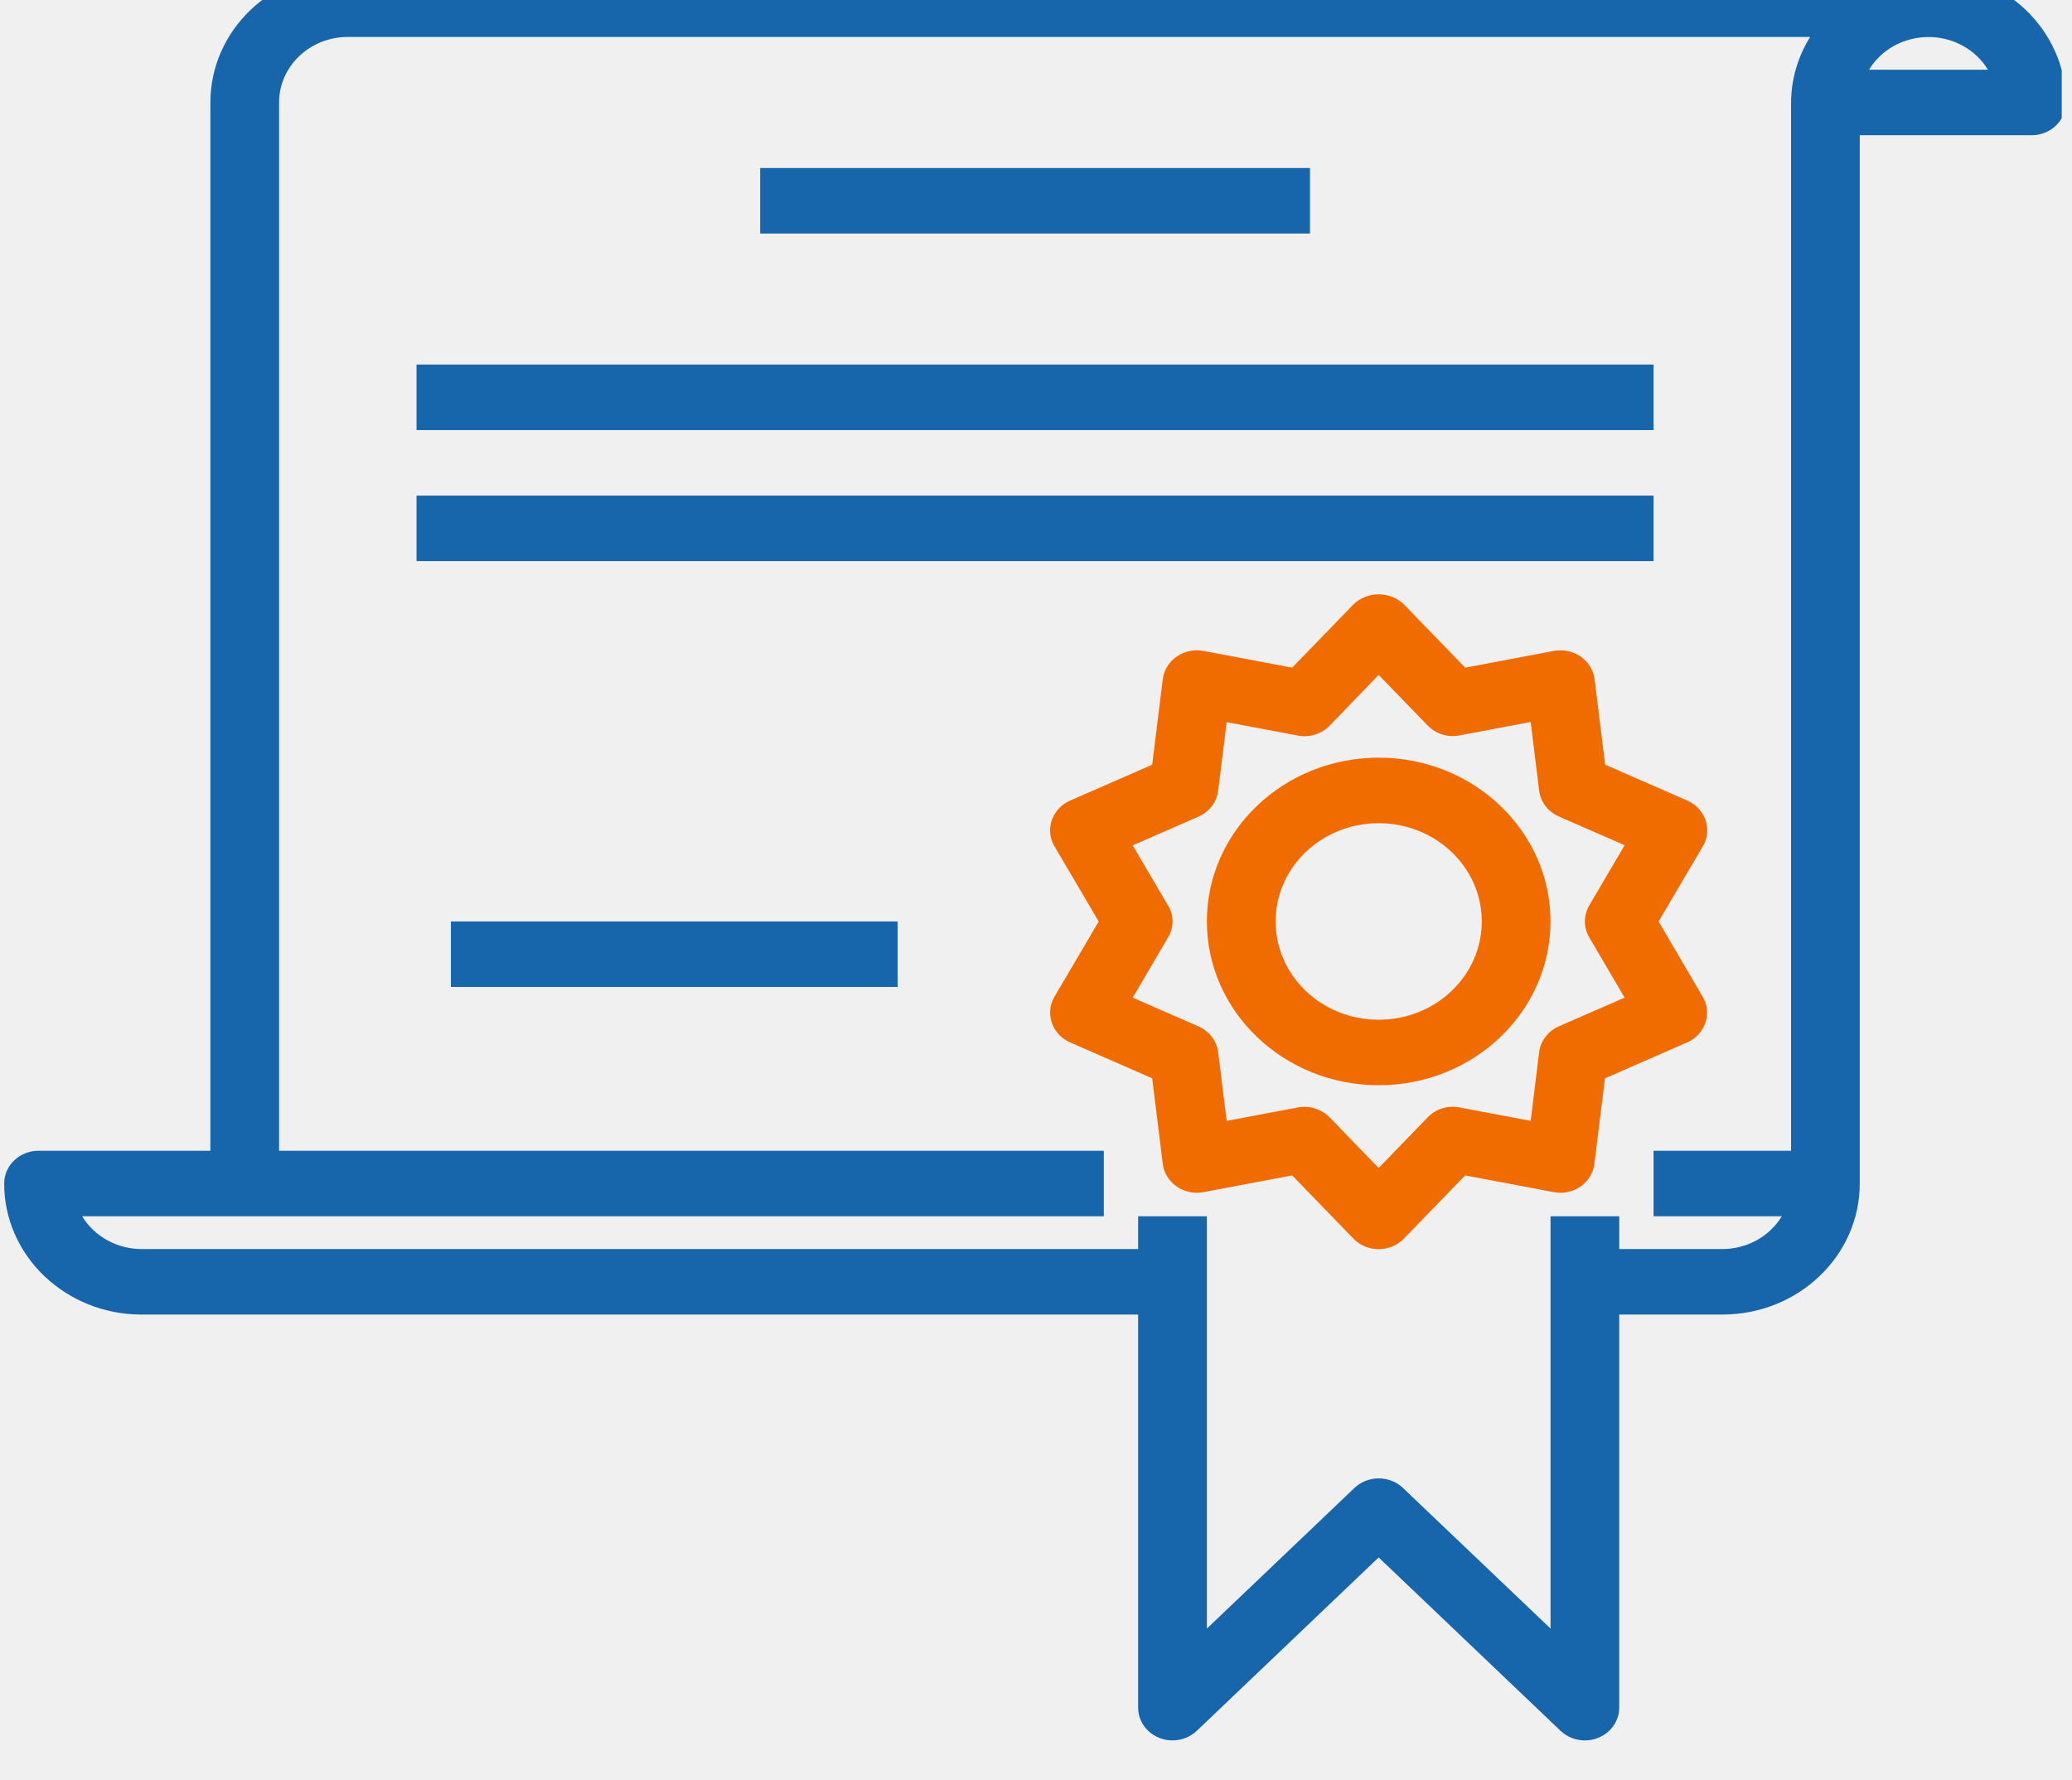
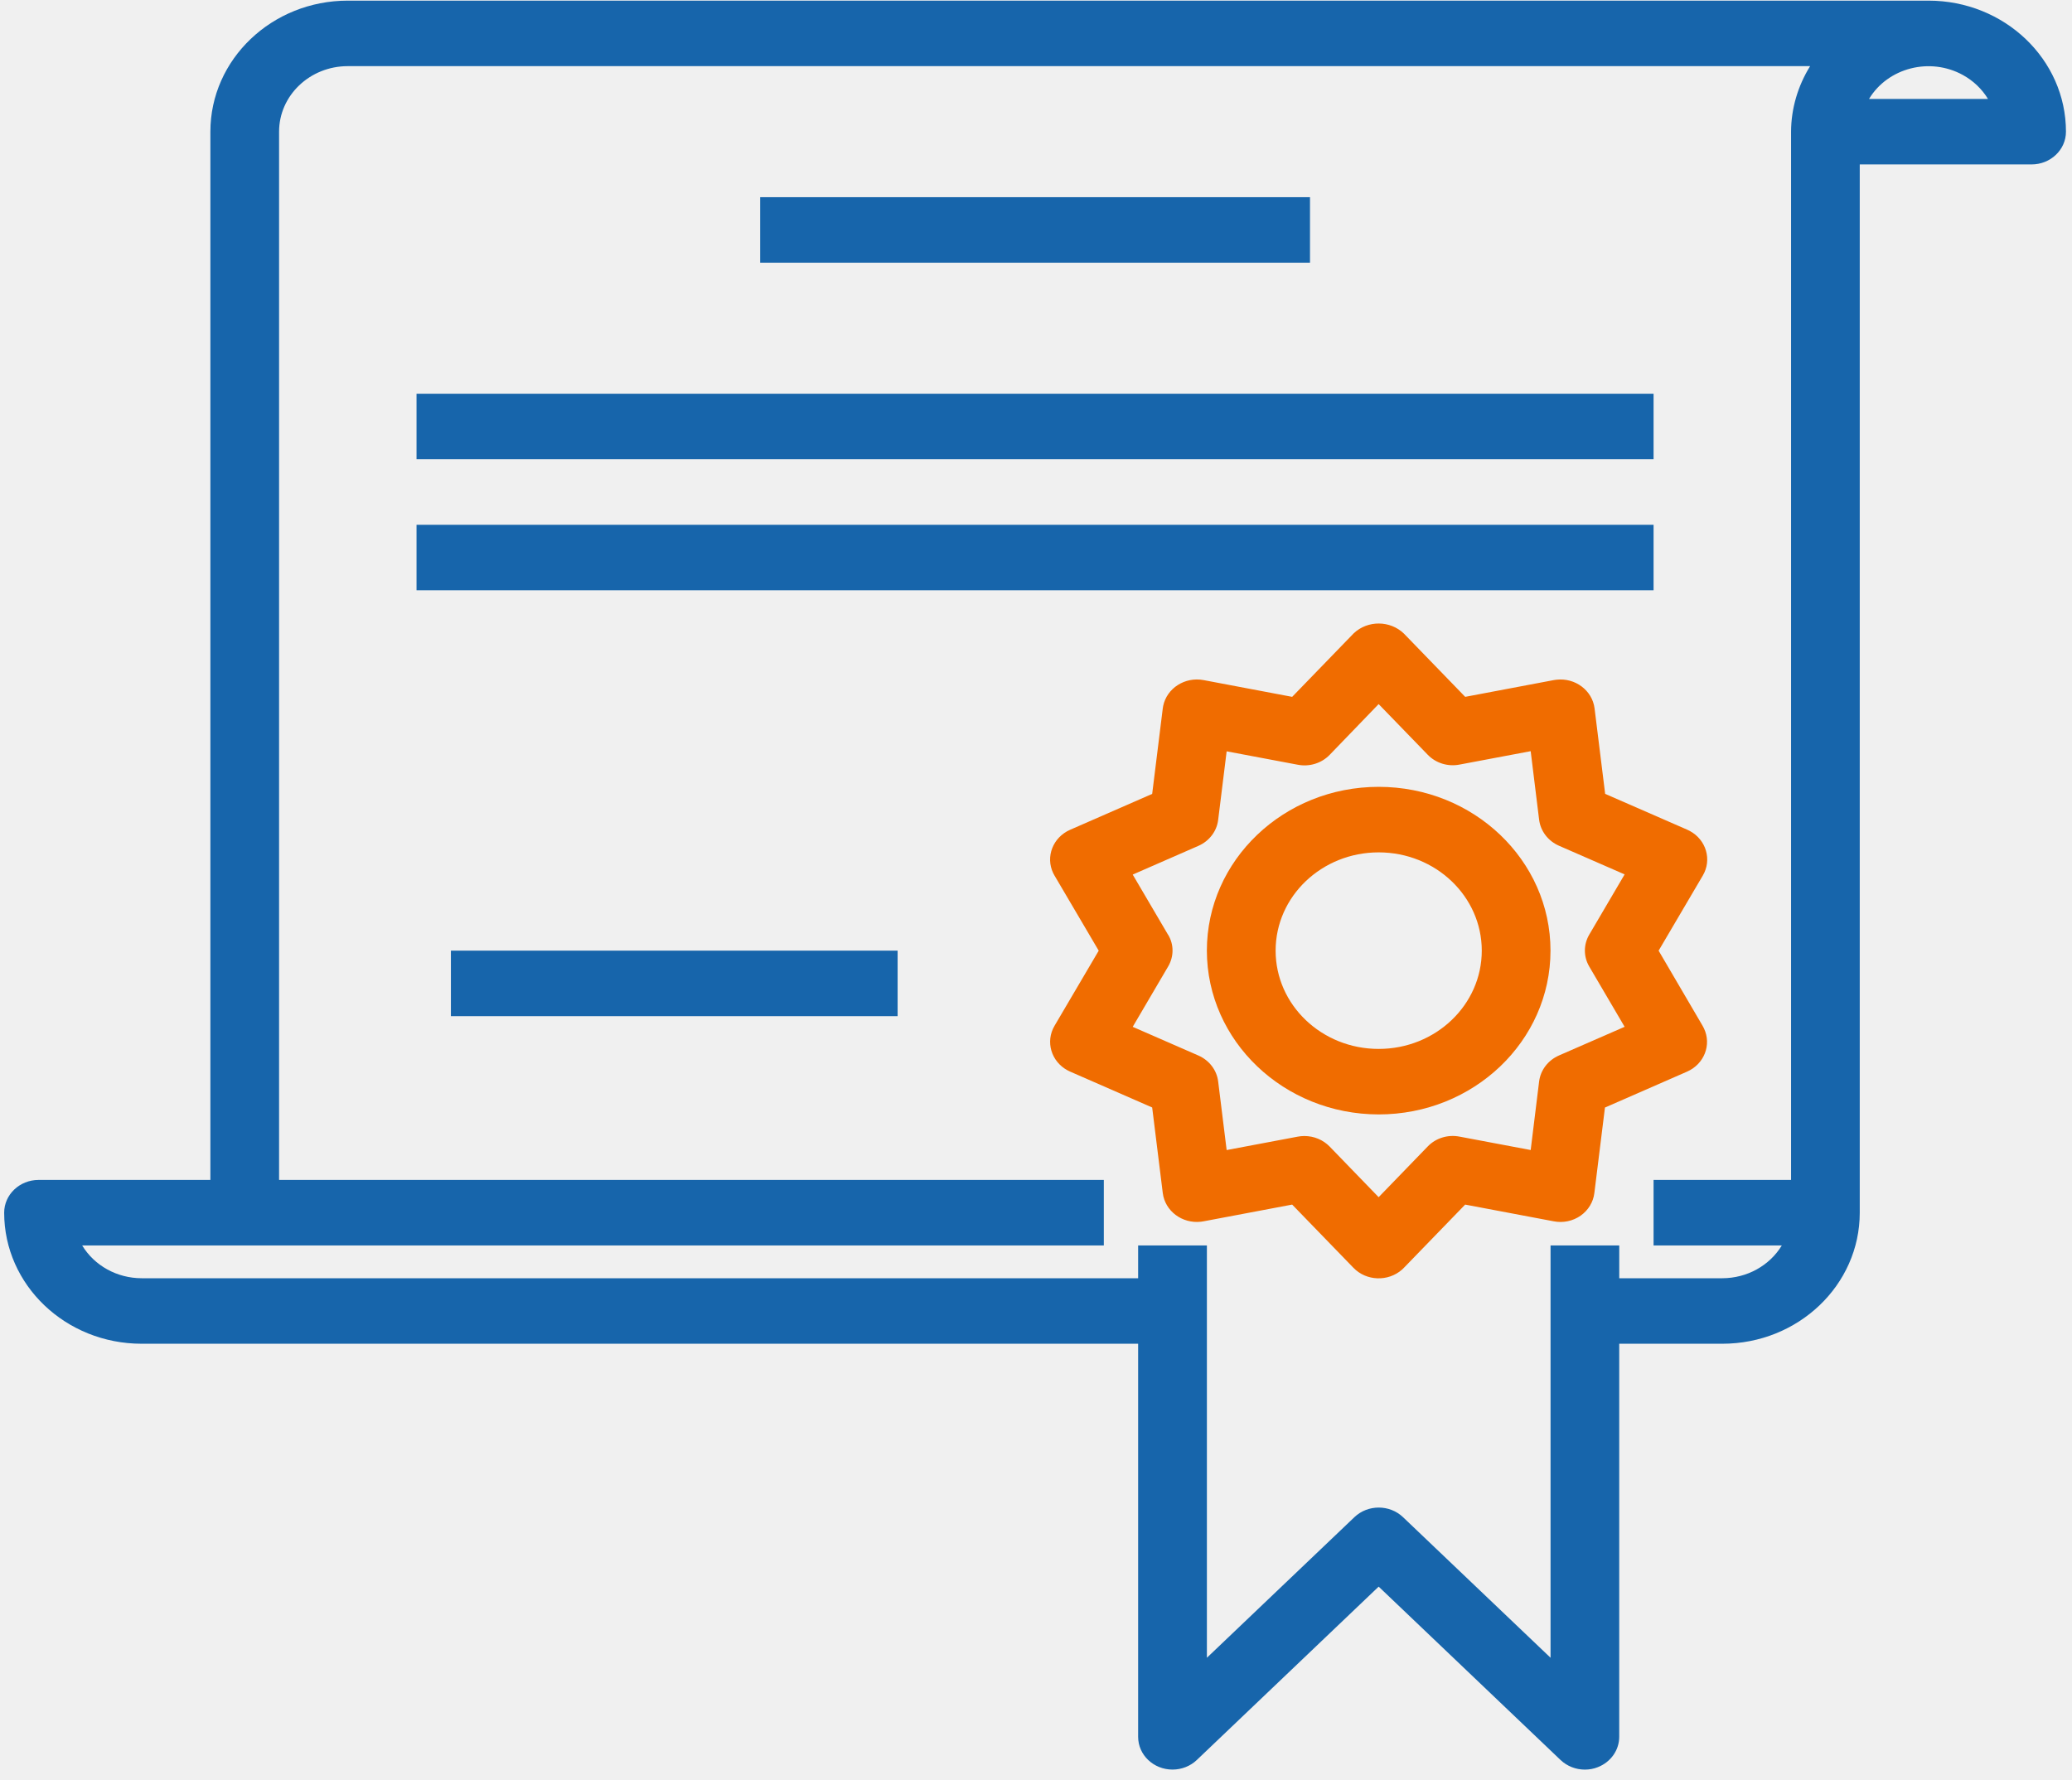
<svg xmlns="http://www.w3.org/2000/svg" width="71" height="61" viewBox="0 0 71 61" fill="none">
-   <g clip-path="url(#clip0)">
-     <path d="M64.045 2.39C64.695 1.317 66.137 0.951 67.262 1.571C67.619 1.768 67.914 2.05 68.121 2.39H64.045ZM61.373 3.513V39.438H56.662V41.684H61.056C60.635 42.378 59.859 42.806 59.018 42.807H55.486V41.684H53.132V55.814L48.076 50.995C47.616 50.557 46.872 50.557 46.411 50.995L41.356 55.814V41.684H39V42.807H4.854C4.012 42.806 3.237 42.378 2.816 41.684H8.387H37.824V39.438H9.563V3.513C9.563 2.273 10.617 1.267 11.917 1.267H62.026C61.604 1.948 61.377 2.722 61.373 3.513ZM66.082 -0.978H11.918C9.317 -0.978 7.209 1.034 7.209 3.513V39.438H1.321C0.672 39.438 0.143 39.941 0.143 40.561C0.143 43.041 2.251 45.052 4.853 45.052H39V58.524C39 59.144 39.527 59.646 40.178 59.646C40.491 59.646 40.789 59.528 41.01 59.318L47.242 53.376L53.475 59.318C53.696 59.528 53.996 59.647 54.307 59.647C54.462 59.647 54.615 59.619 54.757 59.561C55.197 59.387 55.485 58.978 55.485 58.524V45.052H59.017C61.619 45.052 63.727 43.041 63.727 40.561V4.635H69.614C70.265 4.635 70.793 4.133 70.793 3.513C70.793 1.034 68.684 -0.978 66.082 -0.978Z" fill="#1765AB" />
-     <path d="M54.459 32.127L55.67 34.19L53.419 35.173C53.046 35.337 52.789 35.674 52.74 36.062L52.451 38.413L50.016 37.954C49.615 37.875 49.201 38.002 48.923 38.291L47.241 40.029L45.561 38.293C45.337 38.063 45.024 37.933 44.696 37.933C44.618 37.932 44.543 37.941 44.467 37.955L42.033 38.414L41.742 36.063C41.695 35.675 41.437 35.338 41.064 35.174L38.814 34.191L40.025 32.128C40.228 31.786 40.232 31.37 40.025 31.03V31.035L38.814 28.973L41.064 27.989C41.437 27.826 41.695 27.489 41.742 27.099L42.033 24.749L44.467 25.208C44.867 25.287 45.283 25.159 45.561 24.872L47.241 23.13L48.923 24.866C49.2 25.154 49.614 25.282 50.016 25.203L52.451 24.744L52.74 27.093C52.789 27.483 53.046 27.82 53.419 27.984L55.67 28.967L54.459 31.029C54.258 31.371 54.258 31.787 54.459 32.127ZM58.343 34.157L56.835 31.581L58.349 29.006C58.668 28.466 58.467 27.781 57.901 27.477C57.873 27.462 57.843 27.449 57.813 27.434L55.003 26.207L54.64 23.277C54.563 22.662 53.977 22.221 53.332 22.295C53.302 22.298 53.271 22.303 53.242 22.308L50.207 22.882L48.107 20.714C47.636 20.259 46.869 20.253 46.391 20.701C46.387 20.706 46.382 20.71 46.378 20.714L44.278 22.882L41.243 22.308C40.604 22.188 39.985 22.584 39.858 23.193C39.852 23.22 39.848 23.25 39.844 23.278L39.481 26.208L36.671 27.437C36.079 27.696 35.82 28.362 36.09 28.925C36.104 28.953 36.119 28.982 36.135 29.008L37.649 31.581L36.135 34.155C35.817 34.695 36.018 35.38 36.583 35.683C36.611 35.699 36.641 35.713 36.671 35.726L39.481 36.955L39.844 39.887C39.921 40.503 40.506 40.944 41.153 40.87C41.182 40.866 41.213 40.862 41.243 40.856L44.278 40.283L46.378 42.45C46.819 42.906 47.564 42.932 48.042 42.512C48.063 42.492 48.085 42.472 48.106 42.45L50.206 40.283L53.241 40.856C53.563 40.919 53.897 40.848 54.162 40.663C54.425 40.477 54.596 40.197 54.633 39.887L54.996 36.957L57.806 35.728C58.398 35.47 58.658 34.803 58.387 34.241C58.374 34.211 58.359 34.183 58.343 34.157Z" fill="#F06C00" />
-     <path d="M47.242 34.948C45.292 34.948 43.711 33.441 43.711 31.58C43.711 29.72 45.292 28.212 47.242 28.212C49.193 28.212 50.775 29.72 50.775 31.58C50.775 33.441 49.193 34.948 47.242 34.948ZM47.242 25.966C43.992 25.966 41.355 28.48 41.355 31.579C41.359 34.678 43.992 37.189 47.242 37.193C50.494 37.193 53.13 34.679 53.13 31.579C53.13 28.48 50.494 25.966 47.242 25.966Z" fill="#F06C00" />
-     <path d="M44.889 5.758H26.048V8.003H44.889V5.758Z" fill="#1765AB" />
-     <path d="M56.662 12.494H14.273V14.739H56.662V12.494Z" fill="#1765AB" />
-     <path d="M56.662 16.985H14.273V19.23H56.662V16.985Z" fill="#1765AB" />
-     <path d="M30.758 31.58H15.451V33.825H30.758V31.58Z" fill="#1765AB" />
-   </g>
-   <defs>
-     <clipPath id="clip0">
-       <rect width="70.648" height="60.625" fill="white" />
-     </clipPath>
-   </defs>
+   <path d="M64.045 3.39C64.695 2.317 66.137 1.951 67.262 2.571C67.619 2.768 67.914 3.05 68.121 3.39H64.045ZM61.373 4.513V40.438H56.662V42.684H61.056C60.635 43.378 59.859 43.806 59.018 43.807H55.486V42.684H53.132V56.814L48.076 51.995C47.616 51.557 46.872 51.557 46.411 51.995L41.356 56.814V42.684H39V43.807H4.854C4.012 43.806 3.237 43.378 2.816 42.684H8.387H37.824V40.438H9.563V4.513C9.563 3.273 10.617 2.267 11.917 2.267H62.026C61.604 2.948 61.377 3.722 61.373 4.513ZM66.082 0.022H11.918C9.317 0.022 7.209 2.034 7.209 4.513V40.438H1.321C0.672 40.438 0.143 40.941 0.143 41.561C0.143 44.041 2.251 46.052 4.853 46.052H39V59.524C39 60.144 39.527 60.646 40.178 60.646C40.491 60.646 40.789 60.528 41.01 60.318L47.242 54.376L53.475 60.318C53.696 60.528 53.996 60.647 54.307 60.647C54.462 60.647 54.615 60.619 54.757 60.561C55.197 60.387 55.485 59.978 55.485 59.524V46.052H59.017C61.619 46.052 63.727 44.041 63.727 41.561V5.635H69.614C70.265 5.635 70.793 5.133 70.793 4.513C70.793 2.034 68.684 0.022 66.082 0.022Z" fill="#1765AB" />
+   <path d="M54.459 33.127L55.67 35.19L53.419 36.173C53.046 36.337 52.789 36.674 52.74 37.062L52.451 39.413L50.016 38.954C49.615 38.875 49.201 39.002 48.923 39.291L47.241 41.029L45.561 39.293C45.337 39.063 45.024 38.933 44.696 38.933C44.618 38.932 44.543 38.941 44.467 38.955L42.033 39.414L41.742 37.063C41.695 36.675 41.437 36.338 41.064 36.174L38.814 35.191L40.025 33.128C40.228 32.786 40.232 32.37 40.025 32.03V32.035L38.814 29.973L41.064 28.989C41.437 28.826 41.695 28.489 41.742 28.099L42.033 25.749L44.467 26.208C44.867 26.287 45.283 26.159 45.561 25.872L47.241 24.13L48.923 25.866C49.2 26.154 49.614 26.282 50.016 26.203L52.451 25.744L52.74 28.093C52.789 28.483 53.046 28.82 53.419 28.984L55.67 29.967L54.459 32.029C54.258 32.371 54.258 32.787 54.459 33.127ZM58.343 35.157L56.835 32.581L58.349 30.006C58.668 29.466 58.467 28.781 57.901 28.477C57.873 28.462 57.843 28.449 57.813 28.434L55.003 27.207L54.64 24.277C54.563 23.662 53.977 23.221 53.332 23.295C53.302 23.298 53.271 23.303 53.242 23.308L50.207 23.882L48.107 21.714C47.636 21.259 46.869 21.253 46.391 21.701C46.387 21.706 46.382 21.71 46.378 21.714L44.278 23.882L41.243 23.308C40.604 23.188 39.985 23.584 39.858 24.193C39.852 24.22 39.848 24.25 39.844 24.278L39.481 27.208L36.671 28.437C36.079 28.696 35.82 29.362 36.09 29.925C36.104 29.953 36.119 29.982 36.135 30.008L37.649 32.581L36.135 35.155C35.817 35.695 36.018 36.38 36.583 36.683C36.611 36.699 36.641 36.713 36.671 36.726L39.481 37.955L39.844 40.887C39.921 41.503 40.506 41.944 41.153 41.87C41.182 41.866 41.213 41.862 41.243 41.856L44.278 41.283L46.378 43.45C46.819 43.906 47.564 43.932 48.042 43.512C48.063 43.492 48.085 43.472 48.106 43.45L50.206 41.283L53.241 41.856C53.563 41.919 53.897 41.848 54.162 41.663C54.425 41.477 54.596 41.197 54.633 40.887L54.996 37.957L57.806 36.728C58.398 36.47 58.658 35.803 58.387 35.241C58.374 35.211 58.359 35.183 58.343 35.157Z" fill="#F06C00" />
+   <path d="M47.242 35.948C45.292 35.948 43.711 34.441 43.711 32.58C43.711 30.72 45.292 29.212 47.242 29.212C49.193 29.212 50.775 30.72 50.775 32.58C50.775 34.441 49.193 35.948 47.242 35.948ZM47.242 26.966C43.992 26.966 41.355 29.48 41.355 32.579C41.359 35.678 43.992 38.189 47.242 38.193C50.494 38.193 53.13 35.679 53.13 32.579C53.13 29.48 50.494 26.966 47.242 26.966Z" fill="#F06C00" />
+   <path d="M44.889 6.758H26.048V9.003H44.889V6.758Z" fill="#1765AB" />
+   <path d="M56.662 13.494H14.273V15.739H56.662V13.494Z" fill="#1765AB" />
+   <path d="M56.662 17.985H14.273V20.23H56.662V17.985Z" fill="#1765AB" />
+   <path d="M30.758 32.58H15.451V34.825H30.758V32.58Z" fill="#1765AB" />
</svg>
